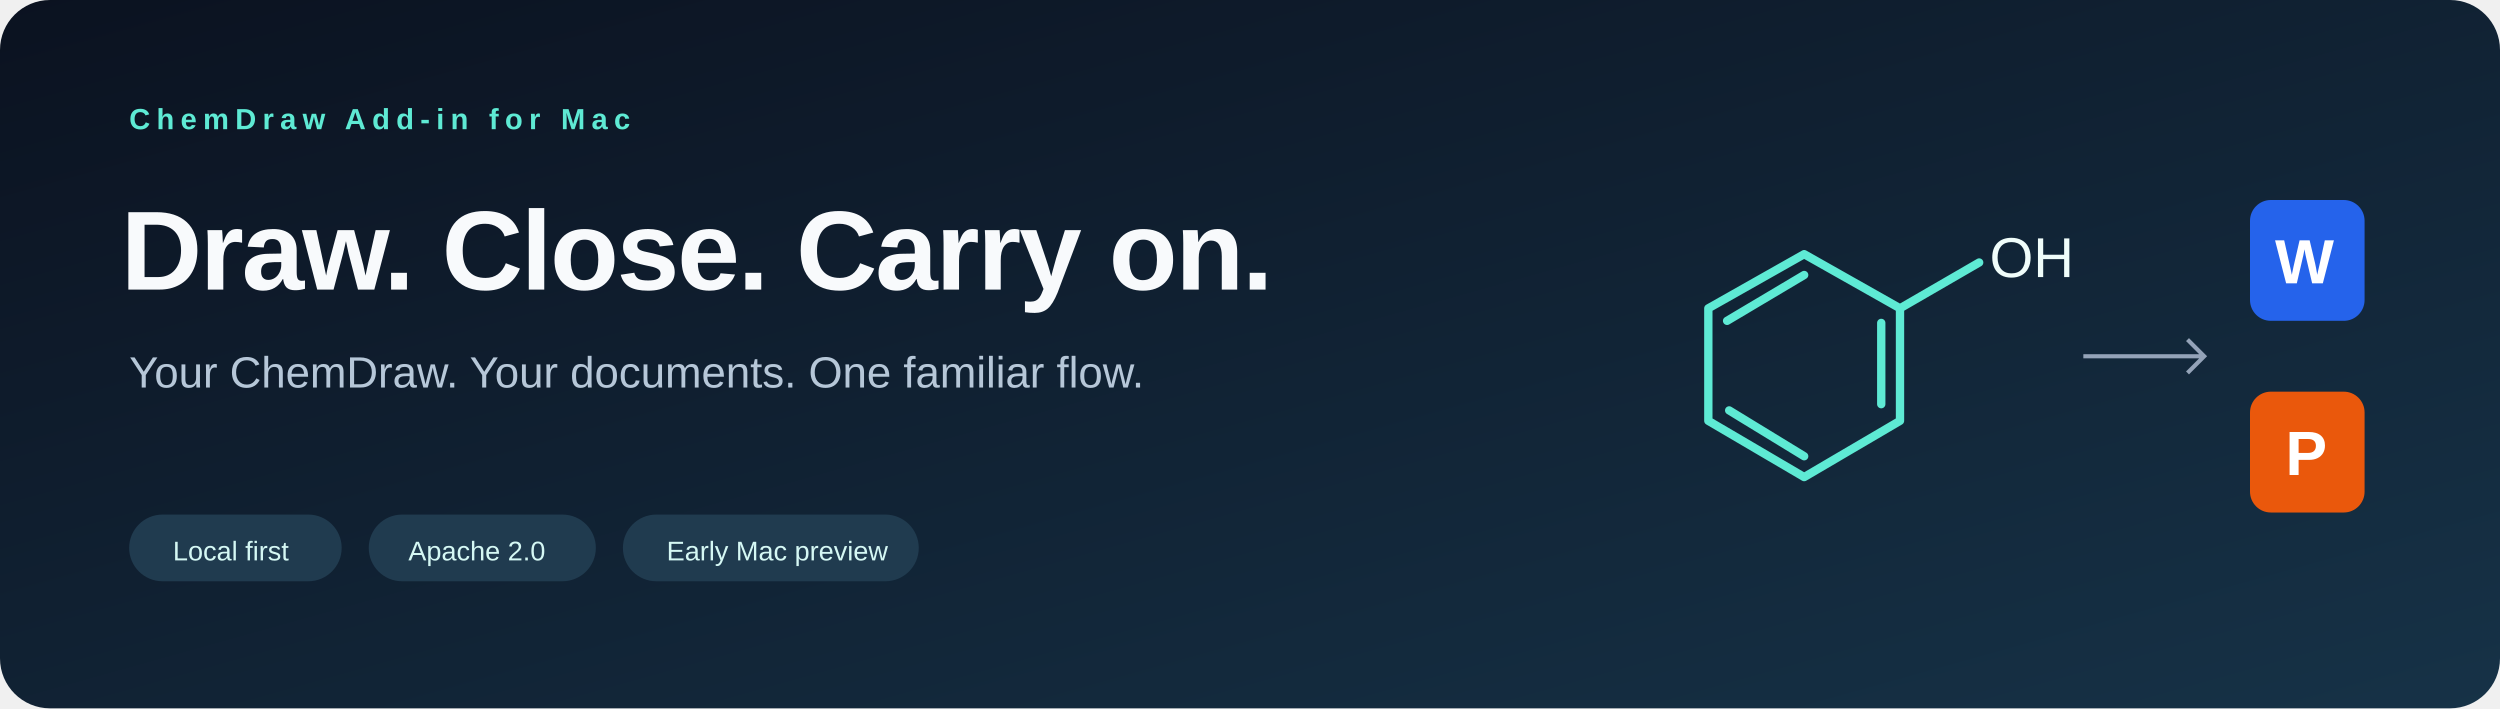
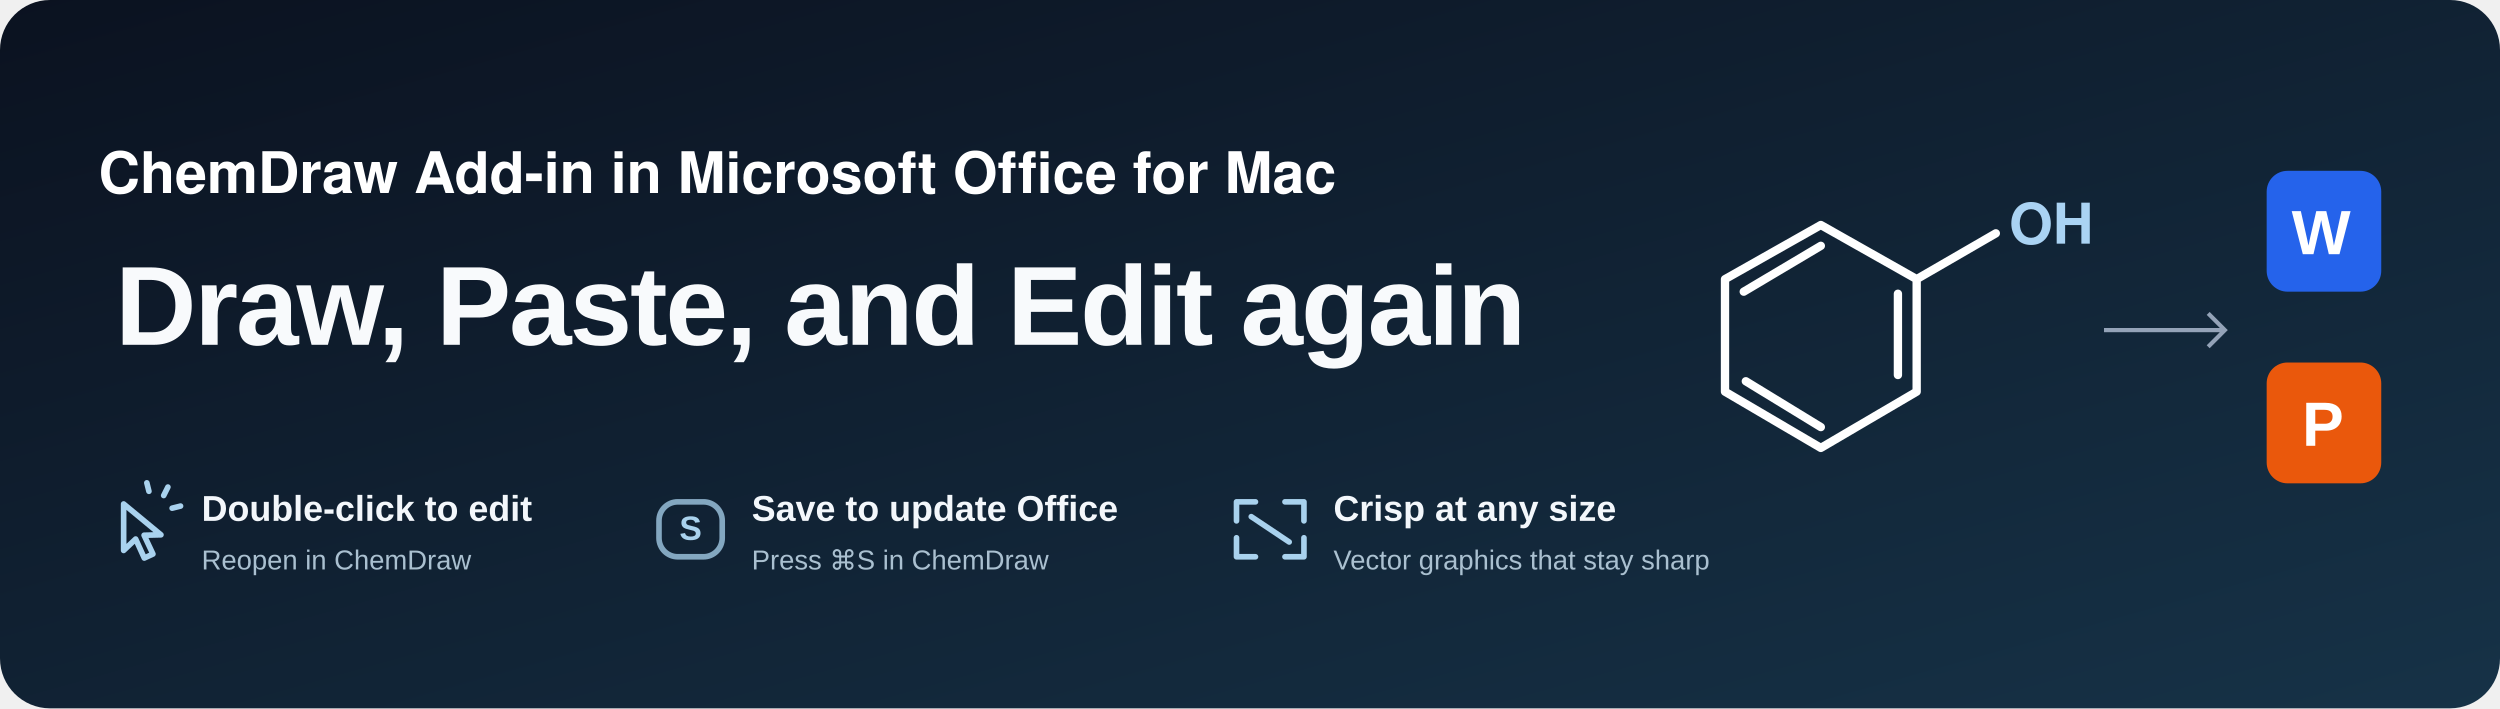
- <svg xmlns="http://www.w3.org/2000/svg" width="1200" height="340" viewBox="0 0 1200 340" role="img" aria-labelledby="title desc">
-   <defs>
+ <svg xmlns="http://www.w3.org/2000/svg" width="1200" height="340" viewBox="0 0 1200 340" role="img" aria-labelledby="title desc" version="1.1" id="svg11">
+   <defs id="defs2">
    <linearGradient id="bg" x2="1" y2="1">
-       <stop stop-color="#0b1220" />
-       <stop offset="1" stop-color="#163247" />
+       <stop stop-color="#0b1220" id="stop1" />
+       <stop offset="1" stop-color="#163247" id="stop2" />
    </linearGradient>
  </defs>
-   <rect width="1200" height="340" rx="24" fill="url(#bg)" />
-   <g font-family="-apple-system,BlinkMacSystemFont,Segoe UI,Arial,sans-serif">
-     <text x="62" y="62" fill="#5eead4" font-size="14" font-weight="700" letter-spacing="3">ChemDraw Add-in for Mac</text>
-     <text x="58" y="139" fill="#f8fafc" font-size="54" font-weight="700" letter-spacing="-1">Draw. Close. Carry on.</text>
-     <text x="62" y="186" fill="#b6c7d8" font-size="21">Your ChemDraw. Your documents. One familiar flow.</text>
-     <g fill="#203b4f">
-       <rect x="62" y="247" width="102" height="32" rx="16" />
-       <rect x="177" y="247" width="109" height="32" rx="16" />
-       <rect x="299" y="247" width="142" height="32" rx="16" />
-     </g>
-     <g fill="#d5f8f4" font-size="13">
-       <text x="83" y="269">Local first</text>
-       <text x="196" y="269">Apache 2.0</text>
-       <text x="320" y="269">Early Mac preview</text>
-     </g>
-     <g fill="none" stroke="#5eead4" stroke-width="4" stroke-linecap="round" stroke-linejoin="round">
-       <path d="M820 148l46-26 46 26v54l-46 27-46-27z M829 154l37-22 M903 155v39 M830 197l36 22 M912 148l38-22" />
-     </g>
-     <text x="955" y="133" fill="#f0fdfa" font-size="27">OH</text>
-     <path d="M1000 171h58m-8-8 8 8-8 8" fill="none" stroke="#94a3b8" stroke-width="2" />
-     <rect x="1080" y="96" width="55" height="58" rx="10" fill="#2563eb" />
-     <text x="1092" y="136" fill="white" font-size="30" font-weight="700">W</text>
-     <rect x="1080" y="188" width="55" height="58" rx="10" fill="#ea580c" />
-     <text x="1097" y="228" fill="white" font-size="30" font-weight="700">P</text>
+   <rect width="1200" height="340" rx="24" fill="url(#bg)" id="rect2" />
+   <text x="55.282" y="165.501" fill="#f8fafc" font-size="54px" font-weight="700" letter-spacing="-1" id="text3" style="font-family:'-apple-system', BlinkMacSystemFont, 'Segoe UI', Arial, sans-serif">Draw, Paste, and Edit again</text>
+   <g fill="none" stroke="#5eead4" stroke-width="4" stroke-linecap="round" stroke-linejoin="round" id="g9" style="font-family:'-apple-system', BlinkMacSystemFont, 'Segoe UI', Arial, sans-serif;stroke:#ffffff;stroke-opacity:1" transform="translate(8,-14)">
+     <path d="m 820,148 46,-26 46,26 v 54 l -46,27 -46,-27 z m 9,6 37,-22 m 37,23 v 39 m -73,3 36,22 m 46,-71 38,-22" id="path8" style="stroke:#ffffff;stroke-opacity:1" />
+   </g>
+   <text x="964.359" y="116.961" fill="#f0fdfa" font-size="27px" id="text9" style="font-family:'-apple-system', BlinkMacSystemFont, 'Segoe UI', Arial, sans-serif;fill:#3c9ae5;fill-opacity:1">
+     <tspan style="font-style:normal;font-variant:normal;font-weight:bold;font-stretch:normal;font-family:Helvetica;-inkscape-font-specification:'Helvetica Bold';fill:#aad3f3;fill-opacity:1" id="tspan14">OH</tspan>
+   </text>
+   <path d="m 1009.922,158.441 h 58 m -8,-8 8,8 -8,8" fill="none" stroke="#94a3b8" stroke-width="2" id="path9" style="font-family:'-apple-system', BlinkMacSystemFont, 'Segoe UI', Arial, sans-serif" />
+   <rect x="1088" y="82" width="55" height="58" rx="10" fill="#2563eb" id="rect9" style="font-family:'-apple-system', BlinkMacSystemFont, 'Segoe UI', Arial, sans-serif" ry="10" />
+   <text x="1100" y="122" fill="#ffffff" font-size="30px" font-weight="700" id="text10" style="font-family:'-apple-system', BlinkMacSystemFont, 'Segoe UI', Arial, sans-serif">W</text>
+   <rect x="1088" y="174" width="55" height="58" rx="10" fill="#ea580c" id="rect10" style="font-family:'-apple-system', BlinkMacSystemFont, 'Segoe UI', Arial, sans-serif" ry="10" />
+   <text x="1105" y="214" fill="#ffffff" font-size="30px" font-weight="700" id="text11" style="font-family:'-apple-system', BlinkMacSystemFont, 'Segoe UI', Arial, sans-serif">P</text>
+   <text xml:space="preserve" style="font-style:normal;font-variant:normal;font-weight:bold;font-stretch:normal;font-size:8.667px;line-height:0.6;font-family:Helvetica;-inkscape-font-specification:'Helvetica Bold';text-align:center;letter-spacing:0px;word-spacing:0px;writing-mode:lr-tb;direction:ltr;text-anchor:middle;fill:#000000;fill-rule:evenodd;stroke:#000000;stroke-width:2.4;stroke-linejoin:round;stroke-miterlimit:0;stroke-dasharray:4.8, 4.8" x="330.238" y="49.604" id="text12">
+     <tspan id="tspan12" x="330.238" y="49.604" />
+   </text>
+   <text xml:space="preserve" style="font-style:normal;font-variant:normal;font-weight:bold;font-stretch:normal;font-size:27.543px;line-height:0.6;font-family:Helvetica;-inkscape-font-specification:'Helvetica Bold';text-align:center;letter-spacing:0px;word-spacing:0px;writing-mode:lr-tb;direction:ltr;text-anchor:middle;fill:#000000;fill-rule:evenodd;stroke:#000000;stroke-width:2.4;stroke-linejoin:round;stroke-miterlimit:0;stroke-dasharray:4.8, 4.8" x="355.829" y="92.648" id="text13">
+     <tspan id="tspan13" x="355.829" y="92.648" style="fill:#ffffff;fill-opacity:1;stroke:none;stroke-width:2.4">ChemDraw Add-in in Microsoft Office for Mac</tspan>
+   </text>
+   <g fill="none" stroke="#a9d2ee" stroke-width="2.666" stroke-linecap="round" stroke-linejoin="round" id="g5" style="font-family:'-apple-system', BlinkMacSystemFont, 'Segoe UI', Arial, sans-serif" transform="matrix(1.011685,0,0,1.014079,-5.399089,-7.560193)">
+     <path d="m 64,246 v 22 l 5.7,-5.4 4.1,9 4.1,-1.9 -4.2,-8.9 8,-0.2 z" id="path2" style="stroke-width:2.666" />
+     <path d="m 83,242 2,-4 m 2,10 4,-1 m -15,-7 -1,-4" id="path3" style="stroke-width:2.666" />
+     <rect x="318" y="245" width="30" height="26" rx="8.896" stroke-opacity="0.75" id="rect3" ry="8.875" style="stroke-width:2.666" />
+     <path d="m 592,254 v -9 h 9 m 14,0 h 9 v 9 m 0,8 v 9 h -9 m -14,0 h -9 v -9" id="path4" style="stroke-width:2.666" />
+     <path d="m 599,252 18,12" id="path5" style="stroke-width:2.666" />
+   </g>
+   <text x="331.884" y="258.837" text-anchor="middle" fill="#a9d2ee" font-size="16.206px" font-weight="650" id="text5" style="font-family:'-apple-system', BlinkMacSystemFont, 'Segoe UI', Arial, sans-serif;stroke-width:1.5" transform="scale(0.9988189,1.001183)">S</text>
+   <g fill="#f3f7fb" font-size="17px" font-weight="600" id="g8" style="font-family:'-apple-system', BlinkMacSystemFont, 'Segoe UI', Arial, sans-serif;stroke-width:1.481" transform="matrix(1.011685,0,0,1.014079,-5.399089,-7.560193)">
+     <text x="101" y="254" id="text6" style="stroke-width:1.481">Double-click to edit</text>
+     <text x="362" y="254" id="text7" style="stroke-width:1.481">Save to update Office</text>
+     <text x="638" y="254" id="text8" style="stroke-width:1.481">Crisp at any size</text>
+   </g>
+   <g fill="#aac0d0" font-size="13px" id="g11" style="font-family:'-apple-system', BlinkMacSystemFont, 'Segoe UI', Arial, sans-serif;stroke-width:1.481" transform="matrix(1.011685,0,0,1.014079,-5.399089,-7.560193)">
+     <text x="101" y="277" id="text9-5" style="stroke-width:1.481">Reopen in ChemDraw</text>
+     <text x="362" y="277" id="text10-3" style="stroke-width:1.481">Press ⌘S in ChemDraw</text>
+     <text x="638" y="277" id="text11-8" style="stroke-width:1.481">Vector graphics that stay sharp</text>
  </g>
</svg>
